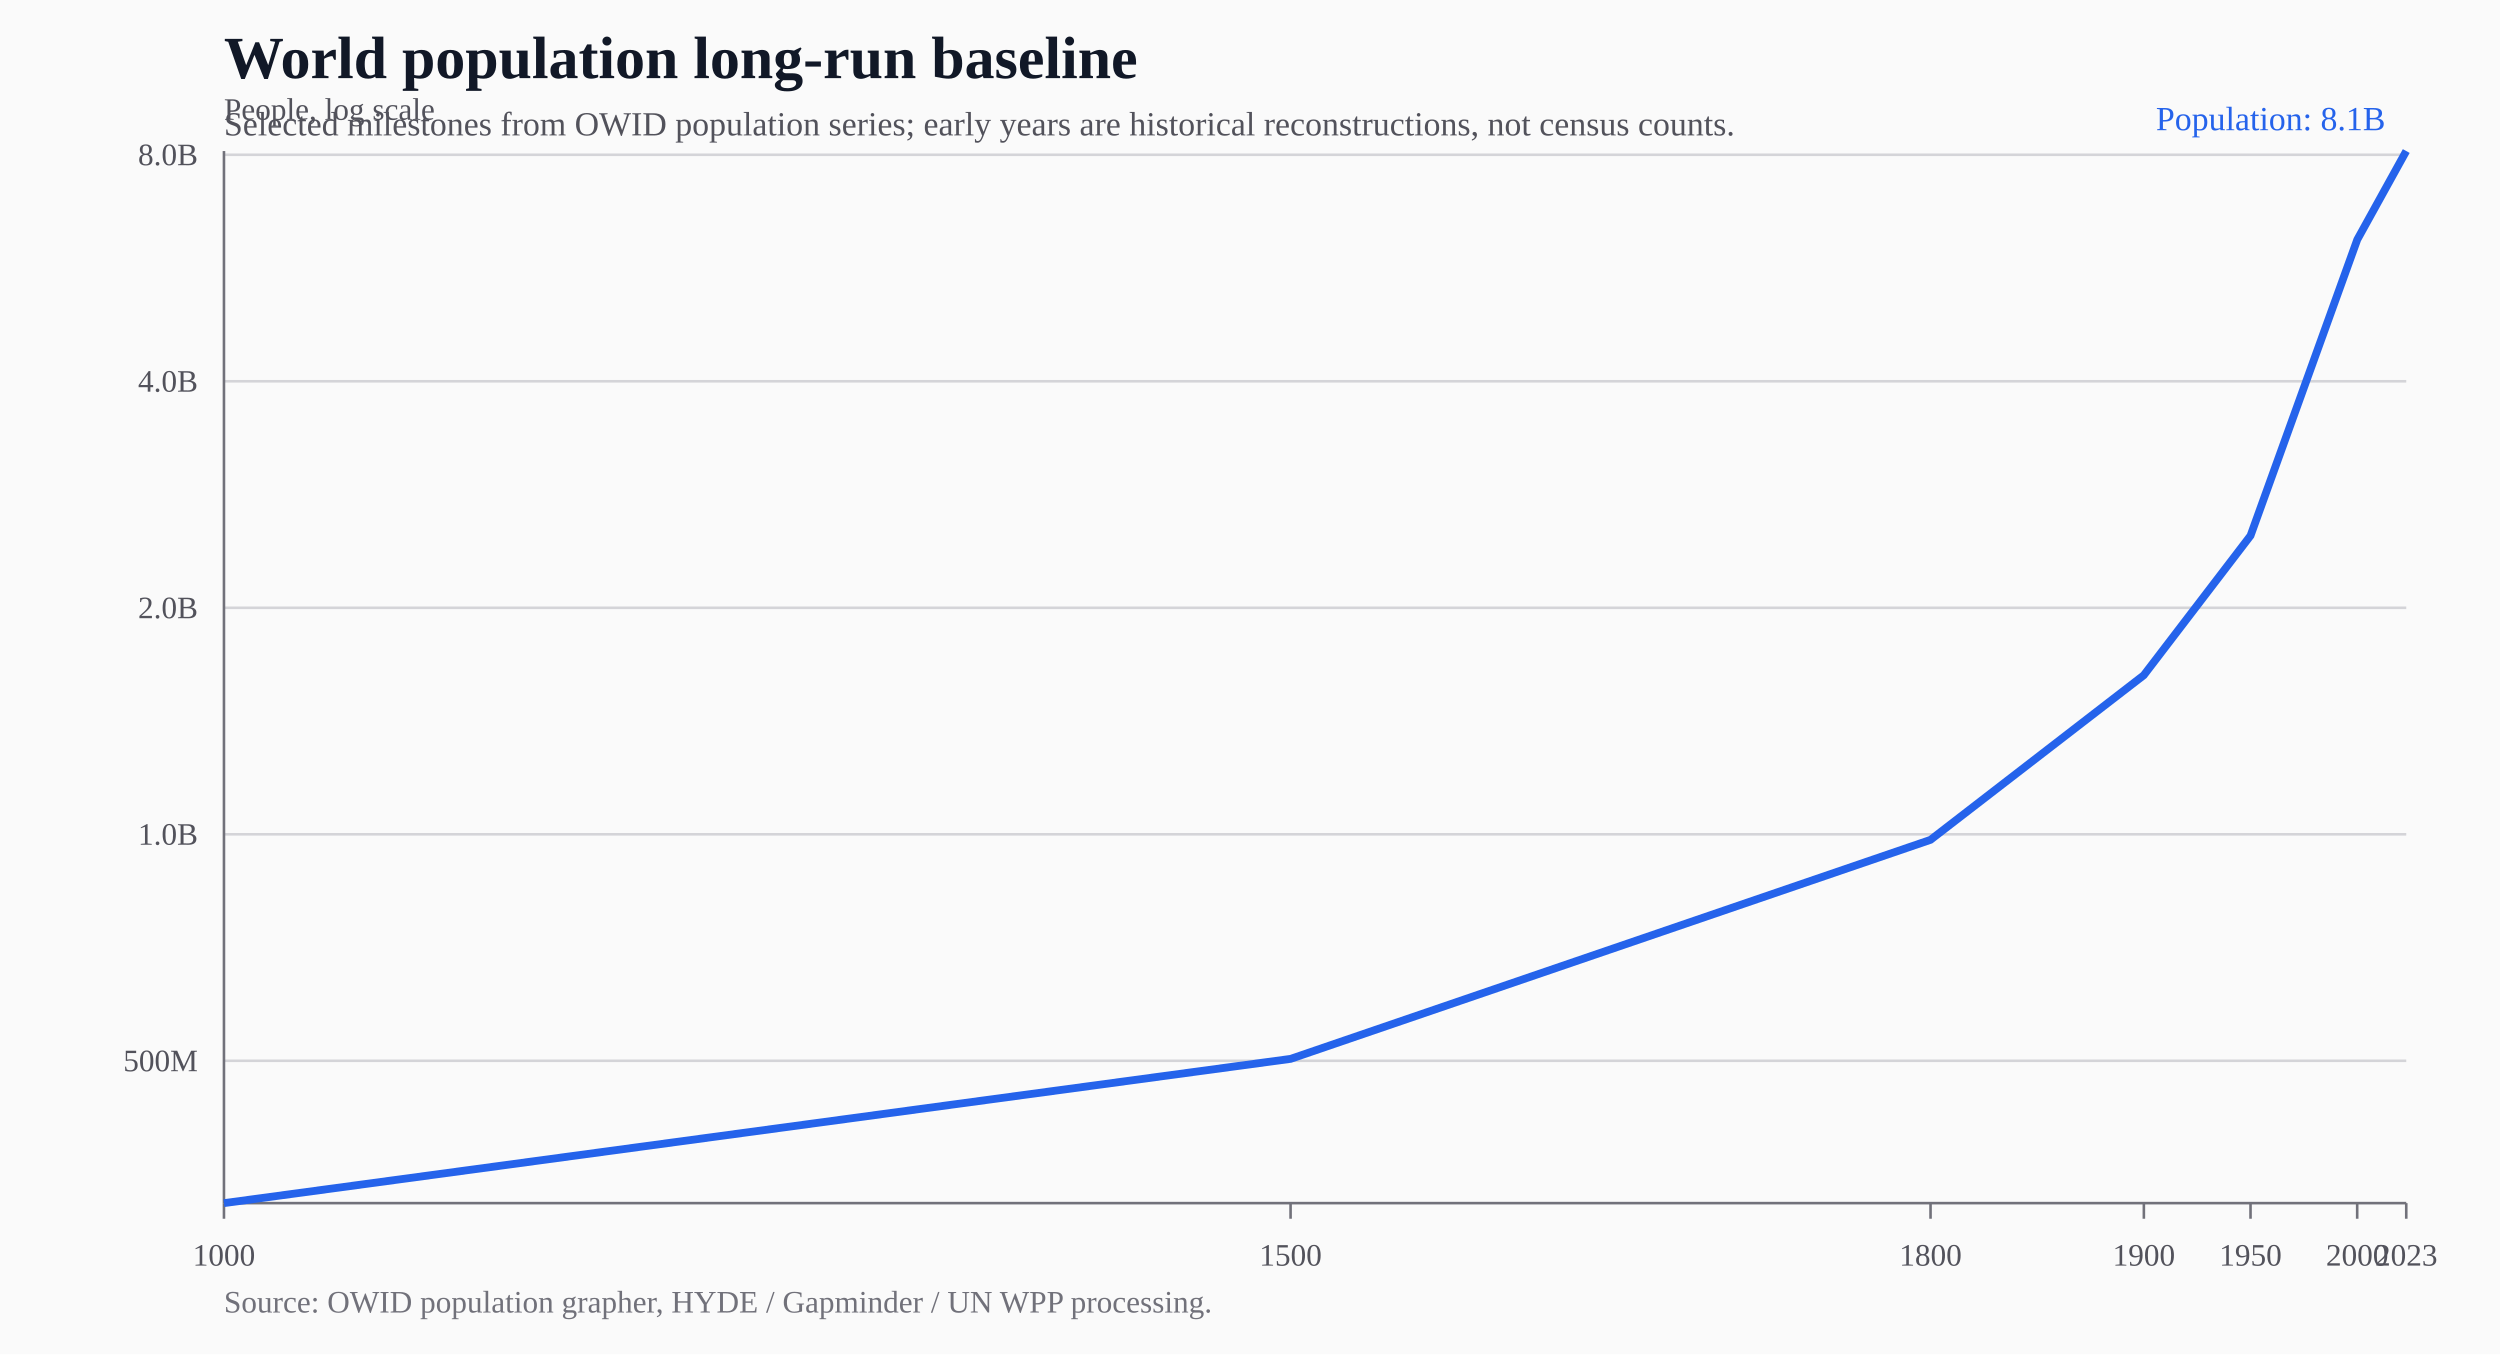
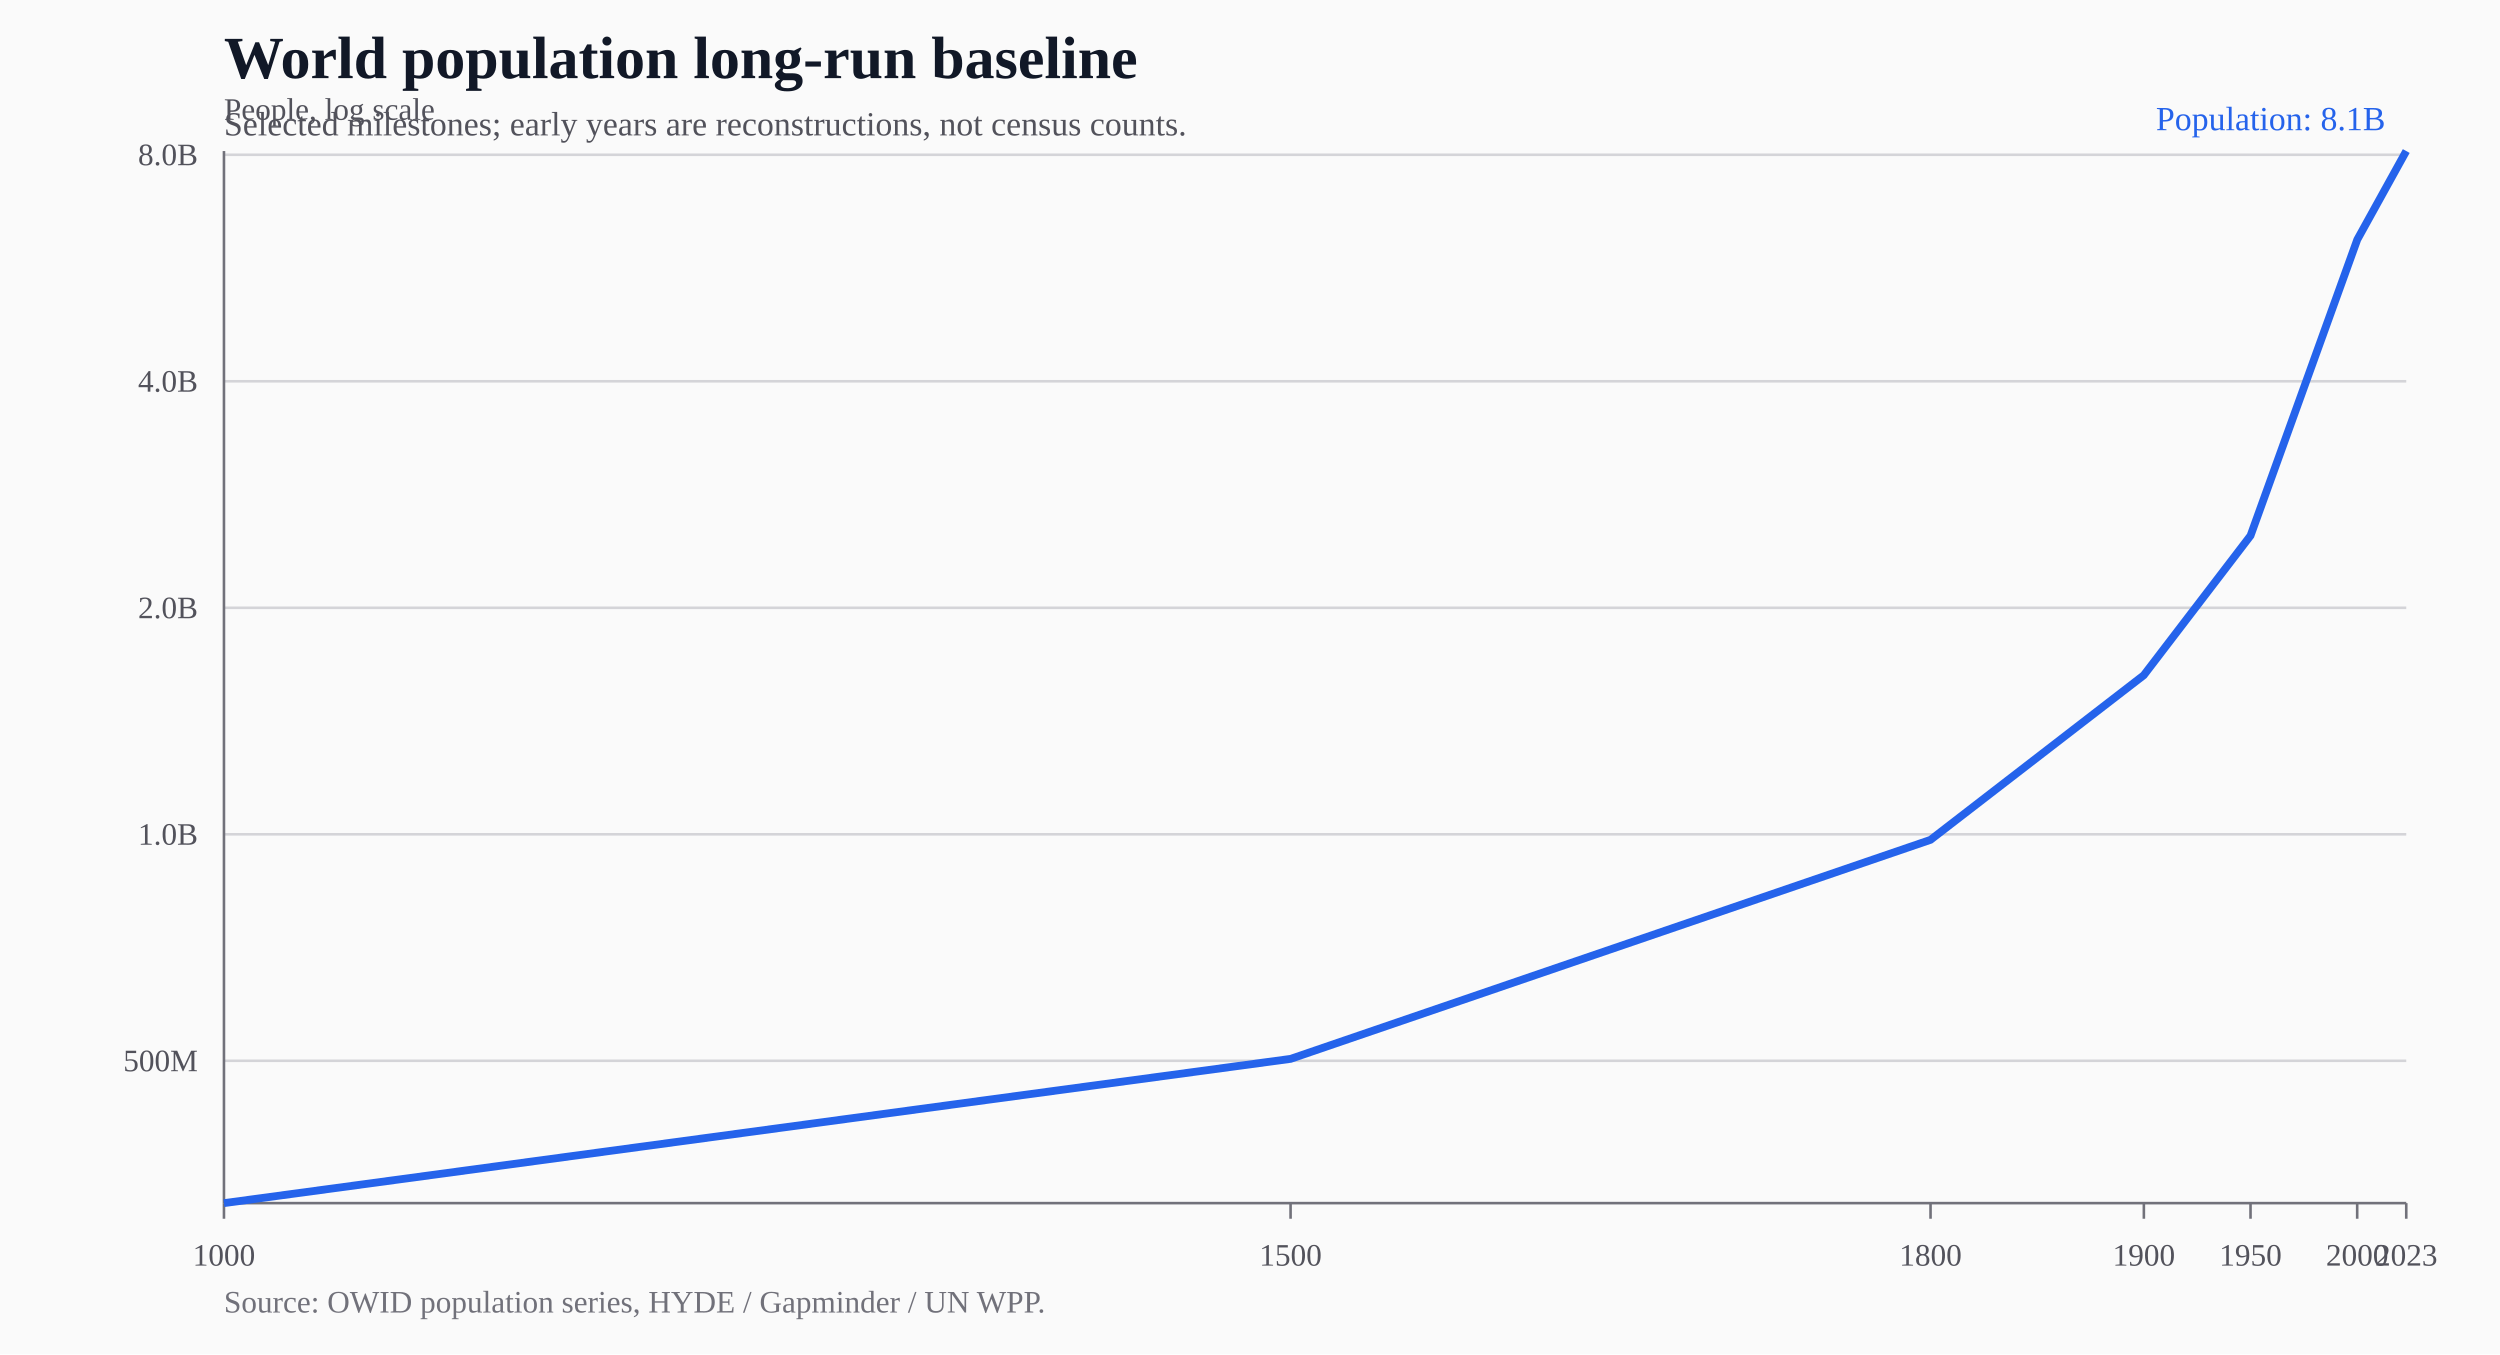
<svg xmlns="http://www.w3.org/2000/svg" width="960" height="520" viewBox="0 0 960 520" role="img" aria-label="World population long-run baseline">
  <rect width="100%" height="100%" fill="#fafafa" />
  <text x="86" y="30" font-size="23" font-weight="700" fill="#111827">World population long-run baseline</text>
-   <text x="86" y="52" font-size="13" fill="#52525b">Selected milestones from OWID population series; early years are historical reconstructions, not census counts.</text>
+   <text x="86" y="52" font-size="13" fill="#52525b">Selected milestones; early years are reconstructions, not census counts.</text>
  <line x1="86" x2="924" y1="407.348" y2="407.348" stroke="#d4d4d8" stroke-width="1" />
  <text x="76" y="411.348" text-anchor="end" font-size="12" fill="#52525b">500M</text>
  <line x1="86" x2="924" y1="320.369" y2="320.369" stroke="#d4d4d8" stroke-width="1" />
  <text x="76" y="324.369" text-anchor="end" font-size="12" fill="#52525b">1.0B</text>
  <line x1="86" x2="924" y1="233.39" y2="233.39" stroke="#d4d4d8" stroke-width="1" />
  <text x="76" y="237.39" text-anchor="end" font-size="12" fill="#52525b">2.0B</text>
  <line x1="86" x2="924" y1="146.41" y2="146.41" stroke="#d4d4d8" stroke-width="1" />
  <text x="76" y="150.41" text-anchor="end" font-size="12" fill="#52525b">4.0B</text>
  <line x1="86" x2="924" y1="59.431" y2="59.431" stroke="#d4d4d8" stroke-width="1" />
  <text x="76" y="63.431" text-anchor="end" font-size="12" fill="#52525b">8.0B</text>
  <line x1="86" x2="924" y1="462" y2="462" stroke="#71717a" />
  <line x1="86" x2="86" y1="58" y2="462" stroke="#71717a" />
  <line x1="86" x2="86" y1="462" y2="468" stroke="#71717a" />
  <text x="86" y="486" text-anchor="middle" font-size="12" fill="#52525b">1000</text>
  <line x1="495.58" x2="495.58" y1="462" y2="468" stroke="#71717a" />
  <text x="495.58" y="486" text-anchor="middle" font-size="12" fill="#52525b">1500</text>
  <line x1="741.327" x2="741.327" y1="462" y2="468" stroke="#71717a" />
  <text x="741.327" y="486" text-anchor="middle" font-size="12" fill="#52525b">1800</text>
  <line x1="823.243" x2="823.243" y1="462" y2="468" stroke="#71717a" />
  <text x="823.243" y="486" text-anchor="middle" font-size="12" fill="#52525b">1900</text>
  <line x1="864.201" x2="864.201" y1="462" y2="468" stroke="#71717a" />
  <text x="864.201" y="486" text-anchor="middle" font-size="12" fill="#52525b">1950</text>
  <line x1="905.159" x2="905.159" y1="462" y2="468" stroke="#71717a" />
  <text x="905.159" y="486" text-anchor="middle" font-size="12" fill="#52525b">2000</text>
  <line x1="924" x2="924" y1="462" y2="468" stroke="#71717a" />
  <text x="924" y="486" text-anchor="middle" font-size="12" fill="#52525b">2023</text>
  <text x="86" y="46" font-size="12" fill="#52525b">People, log scale</text>
  <path d="M86.0,462.0 L495.6,406.6 L741.3,322.5 L823.2,259.3 L864.2,205.7 L905.2,92.0 L924.0,58.0" fill="none" stroke="#2563eb" stroke-width="3" />
  <text x="916" y="50" text-anchor="end" font-size="13" fill="#2563eb">Population: 8.1B</text>
-   <text x="86" y="504" font-size="12" fill="#71717a">Source: OWID population grapher, HYDE / Gapminder / UN WPP processing.</text>
+   <text x="86" y="504" font-size="12" fill="#71717a">Source: OWID population series, HYDE / Gapminder / UN WPP.</text>
</svg>
